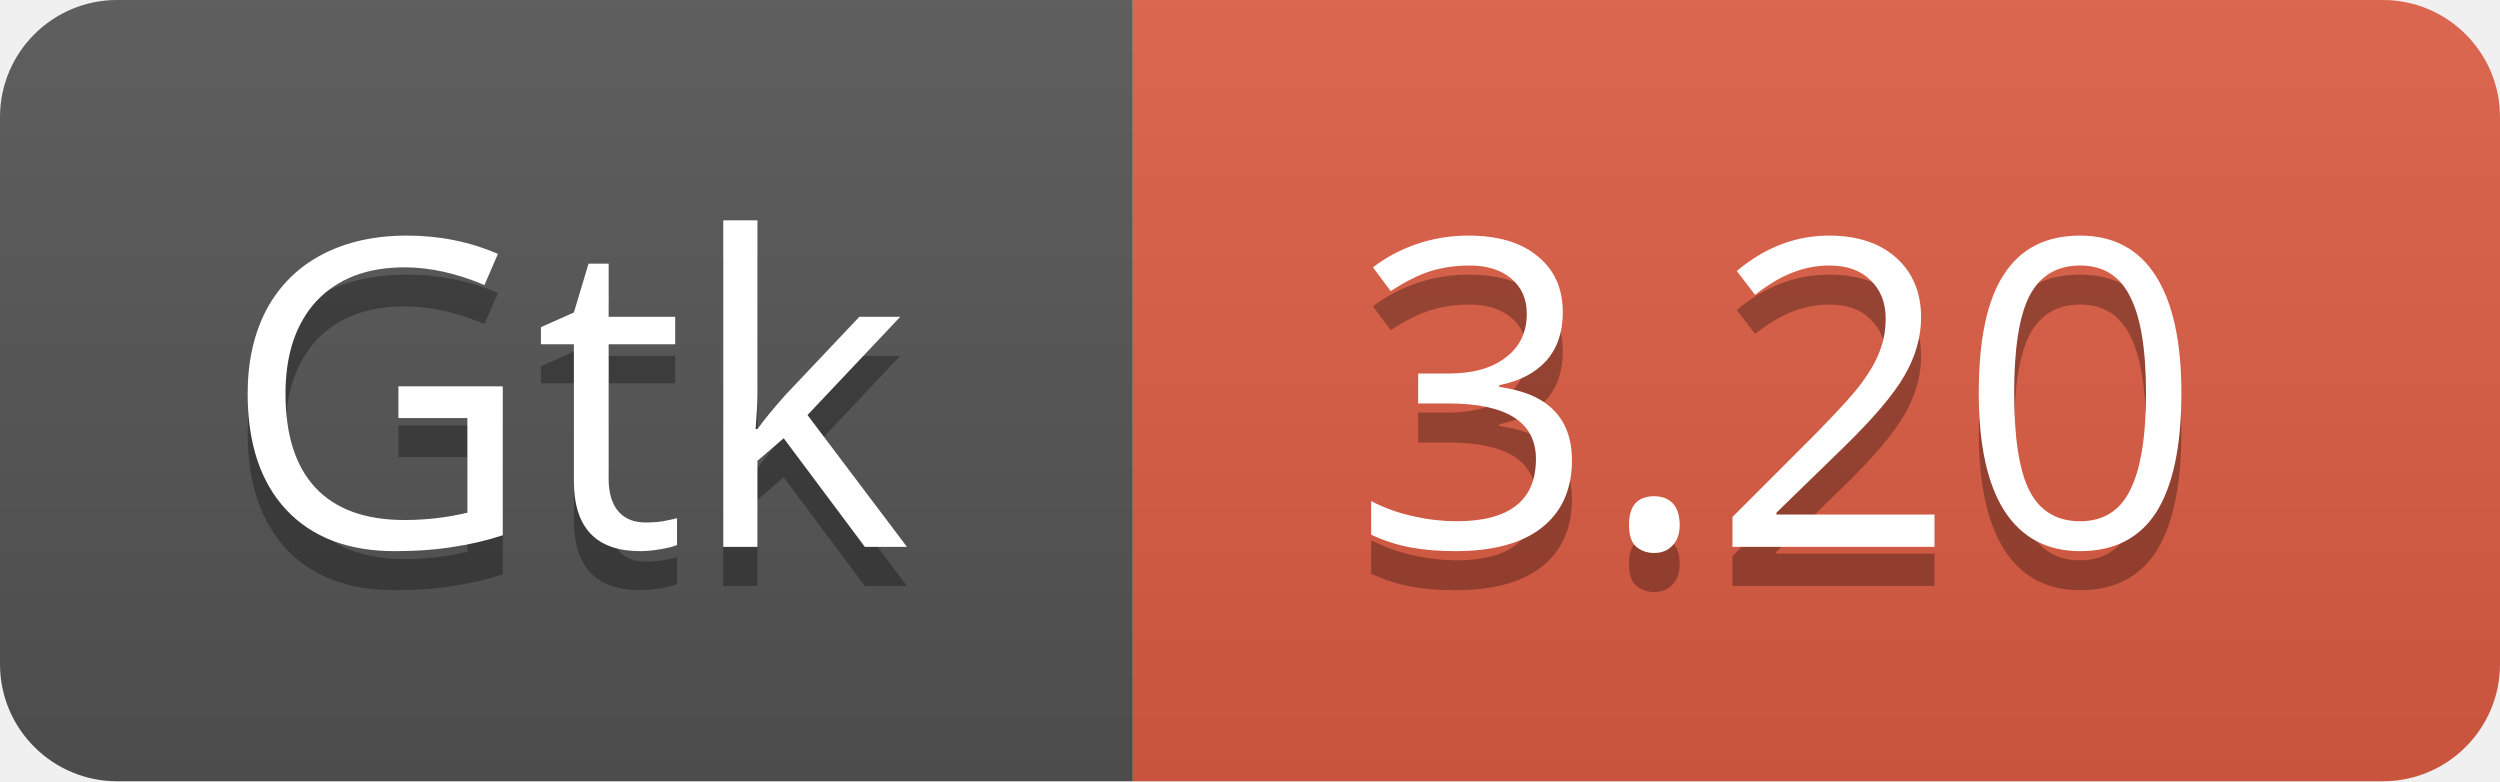
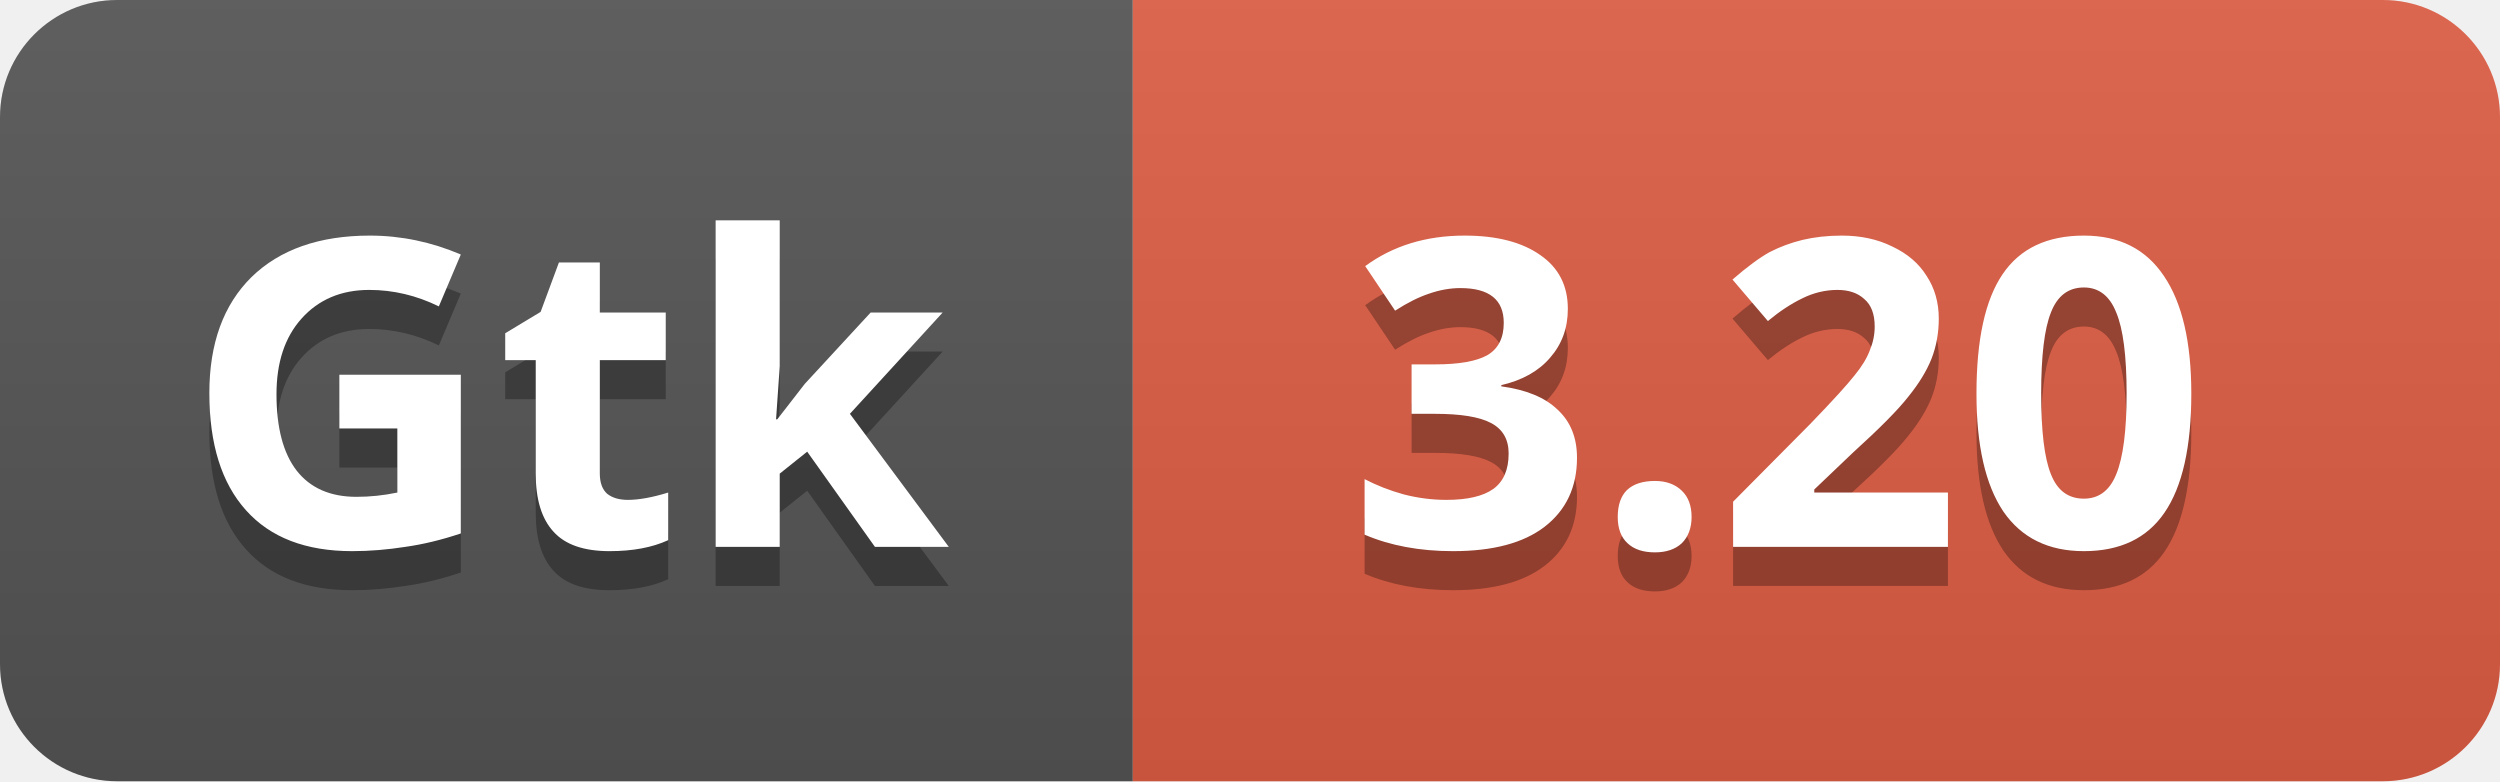
<svg xmlns="http://www.w3.org/2000/svg" width="64" height="20">
  <linearGradient id="b" x2="0" y2="100%">
    <stop offset="0" stop-color="#bbb" stop-opacity=".1" />
    <stop offset="1" stop-opacity=".1" />
  </linearGradient>
  <clipPath id="a">
    <rect width="64" height="20" rx="3" fill="#fff" />
  </clipPath>
  <g clip-path="url(#a)">
    <path fill="#555" d="M0 0h29v20H0z" />
    <path fill="#e05d44" d="M29 0h35v20H29z" />
    <path fill="url(#b)" d="M0 0h64v20H0z" />
  </g>
-   <g fill="#fff" text-anchor="middle" font-family="Open Sans,DejaVu Sans,Verdana,Geneva,sans-serif" font-size="11">
+   <g fill="#fff" text-anchor="middle" font-family="Open Sans,DejaVu Sans,Verdana,Geneva,sans-serif" font-weight="bold" font-size="11">
    <text x="14.5" y="15" fill="#010101" fill-opacity=".3">Gtk</text>
    <text x="14.5" y="14">Gtk</text>
    <text x="45.5" y="15" fill="#010101" fill-opacity=".3">3.20</text>
    <text x="45.5" y="14">3.20</text>
  </g>
</svg>
